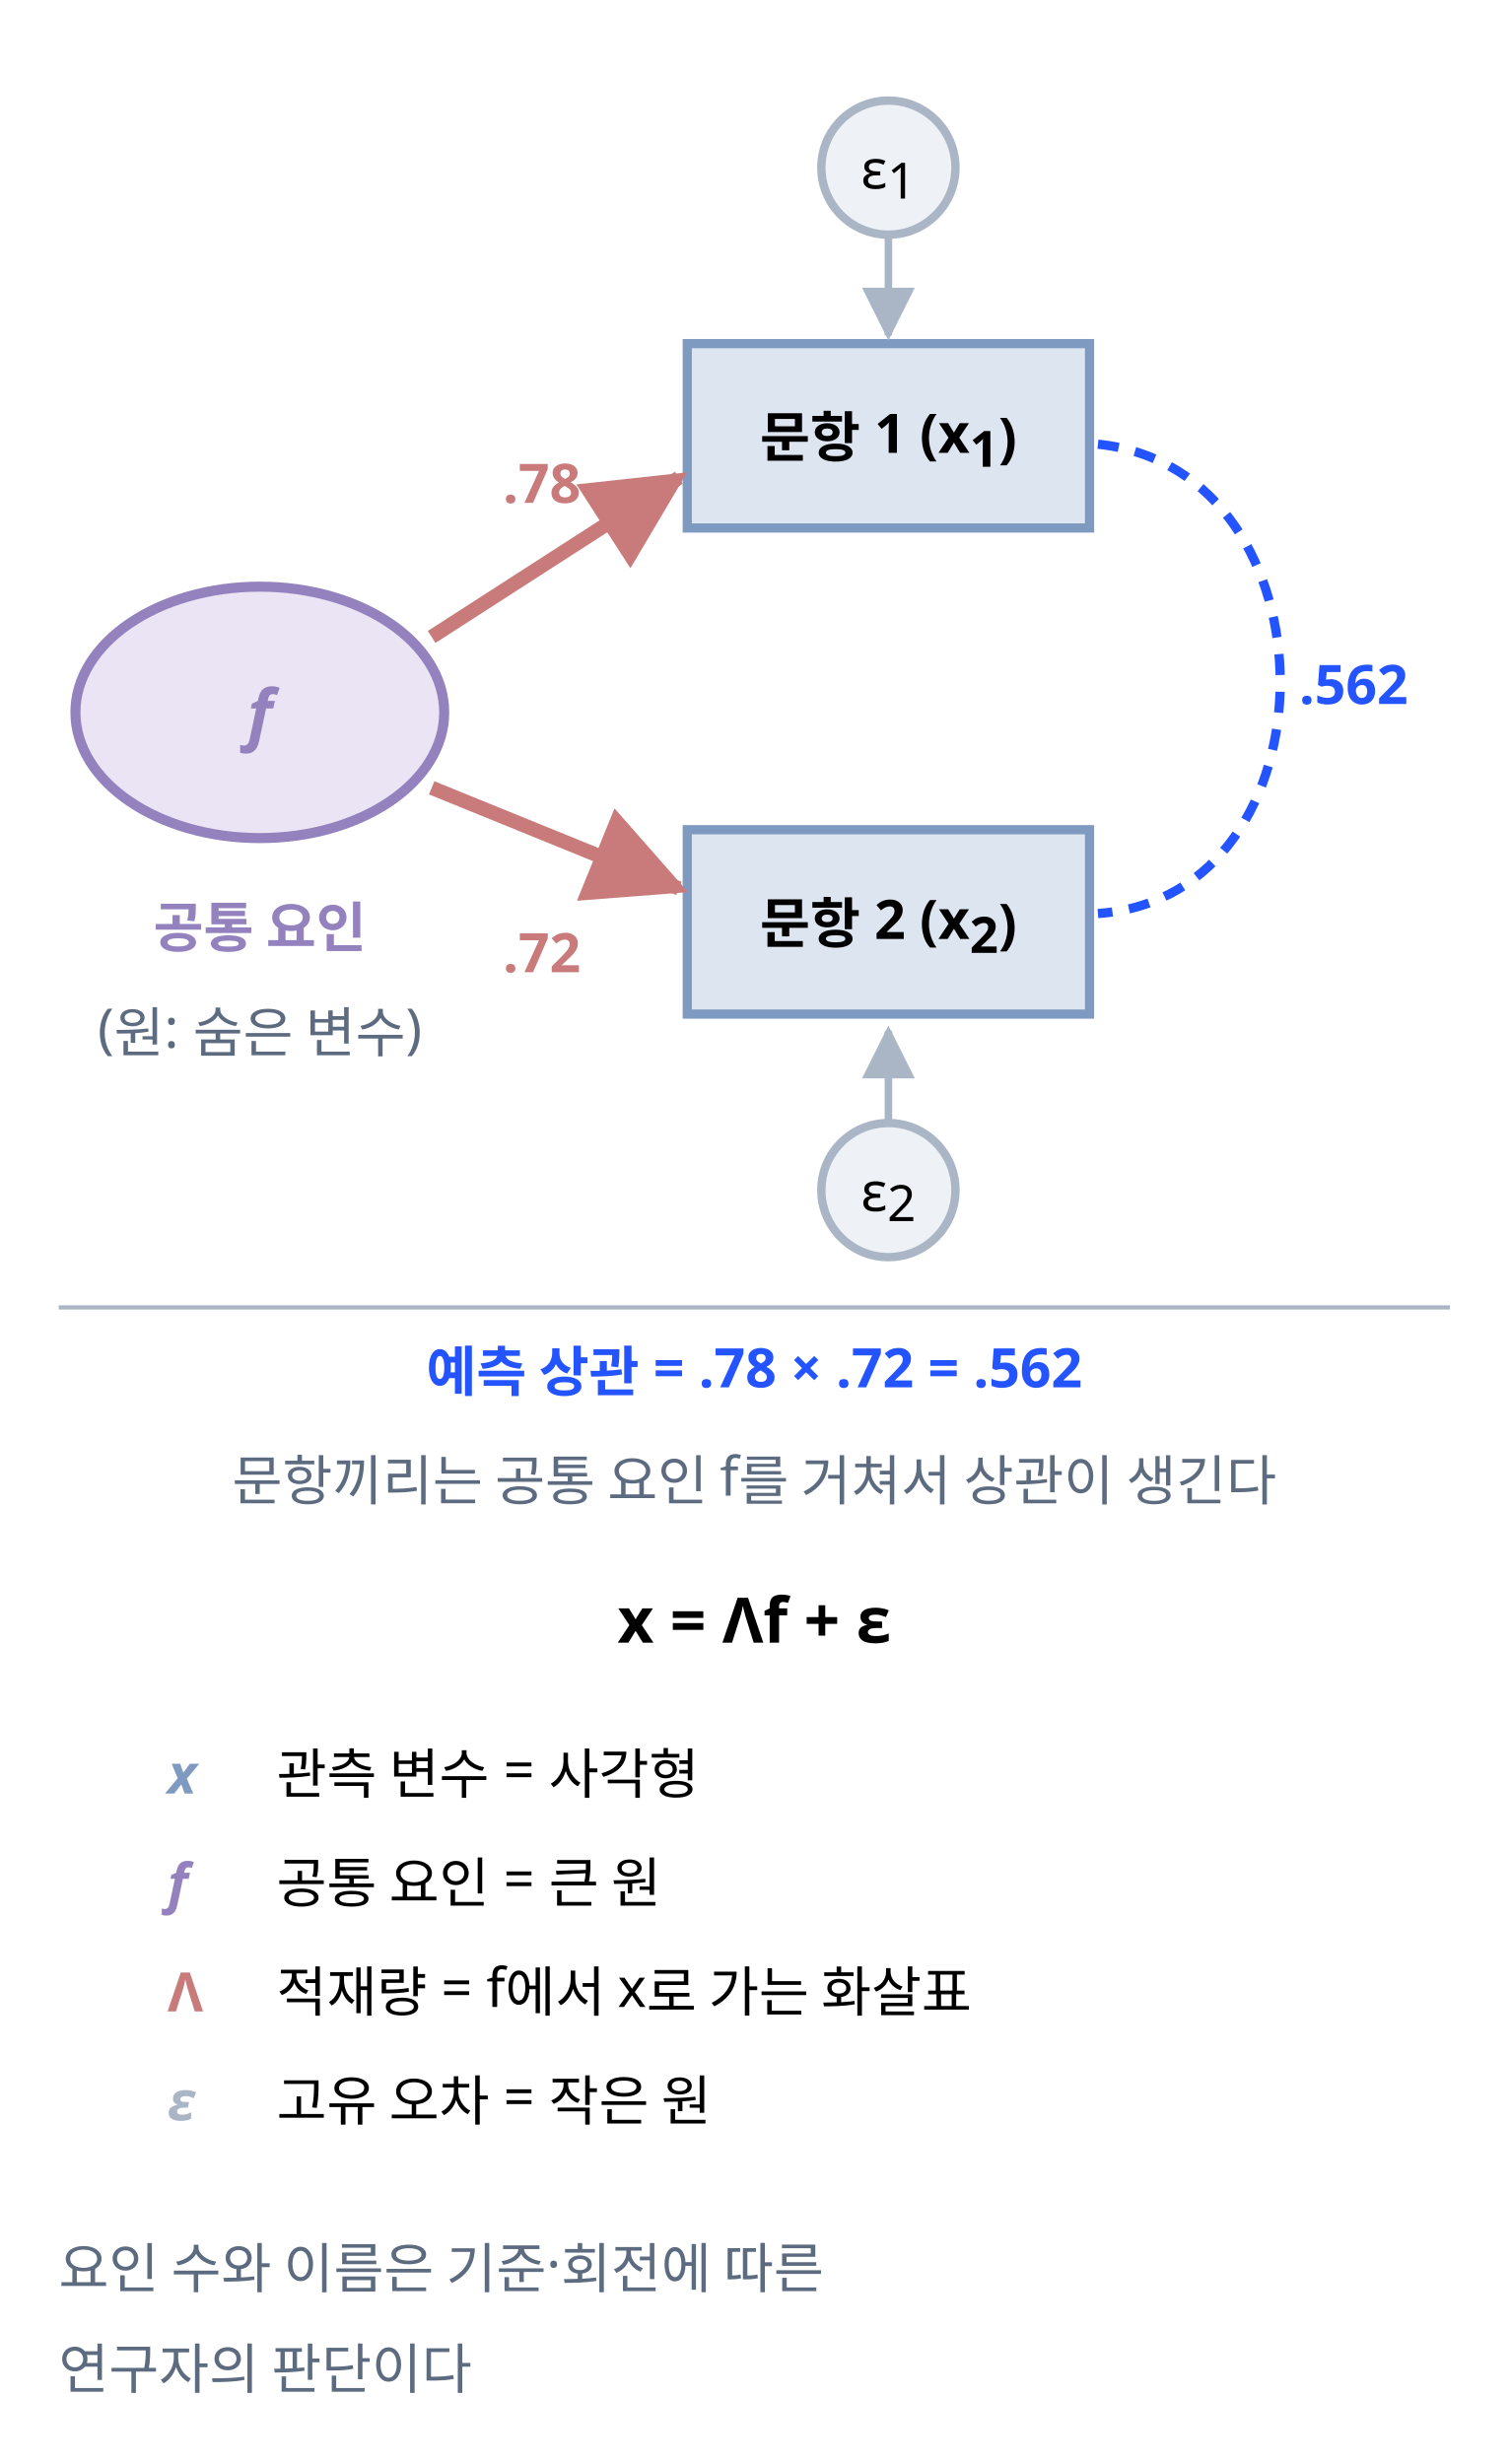
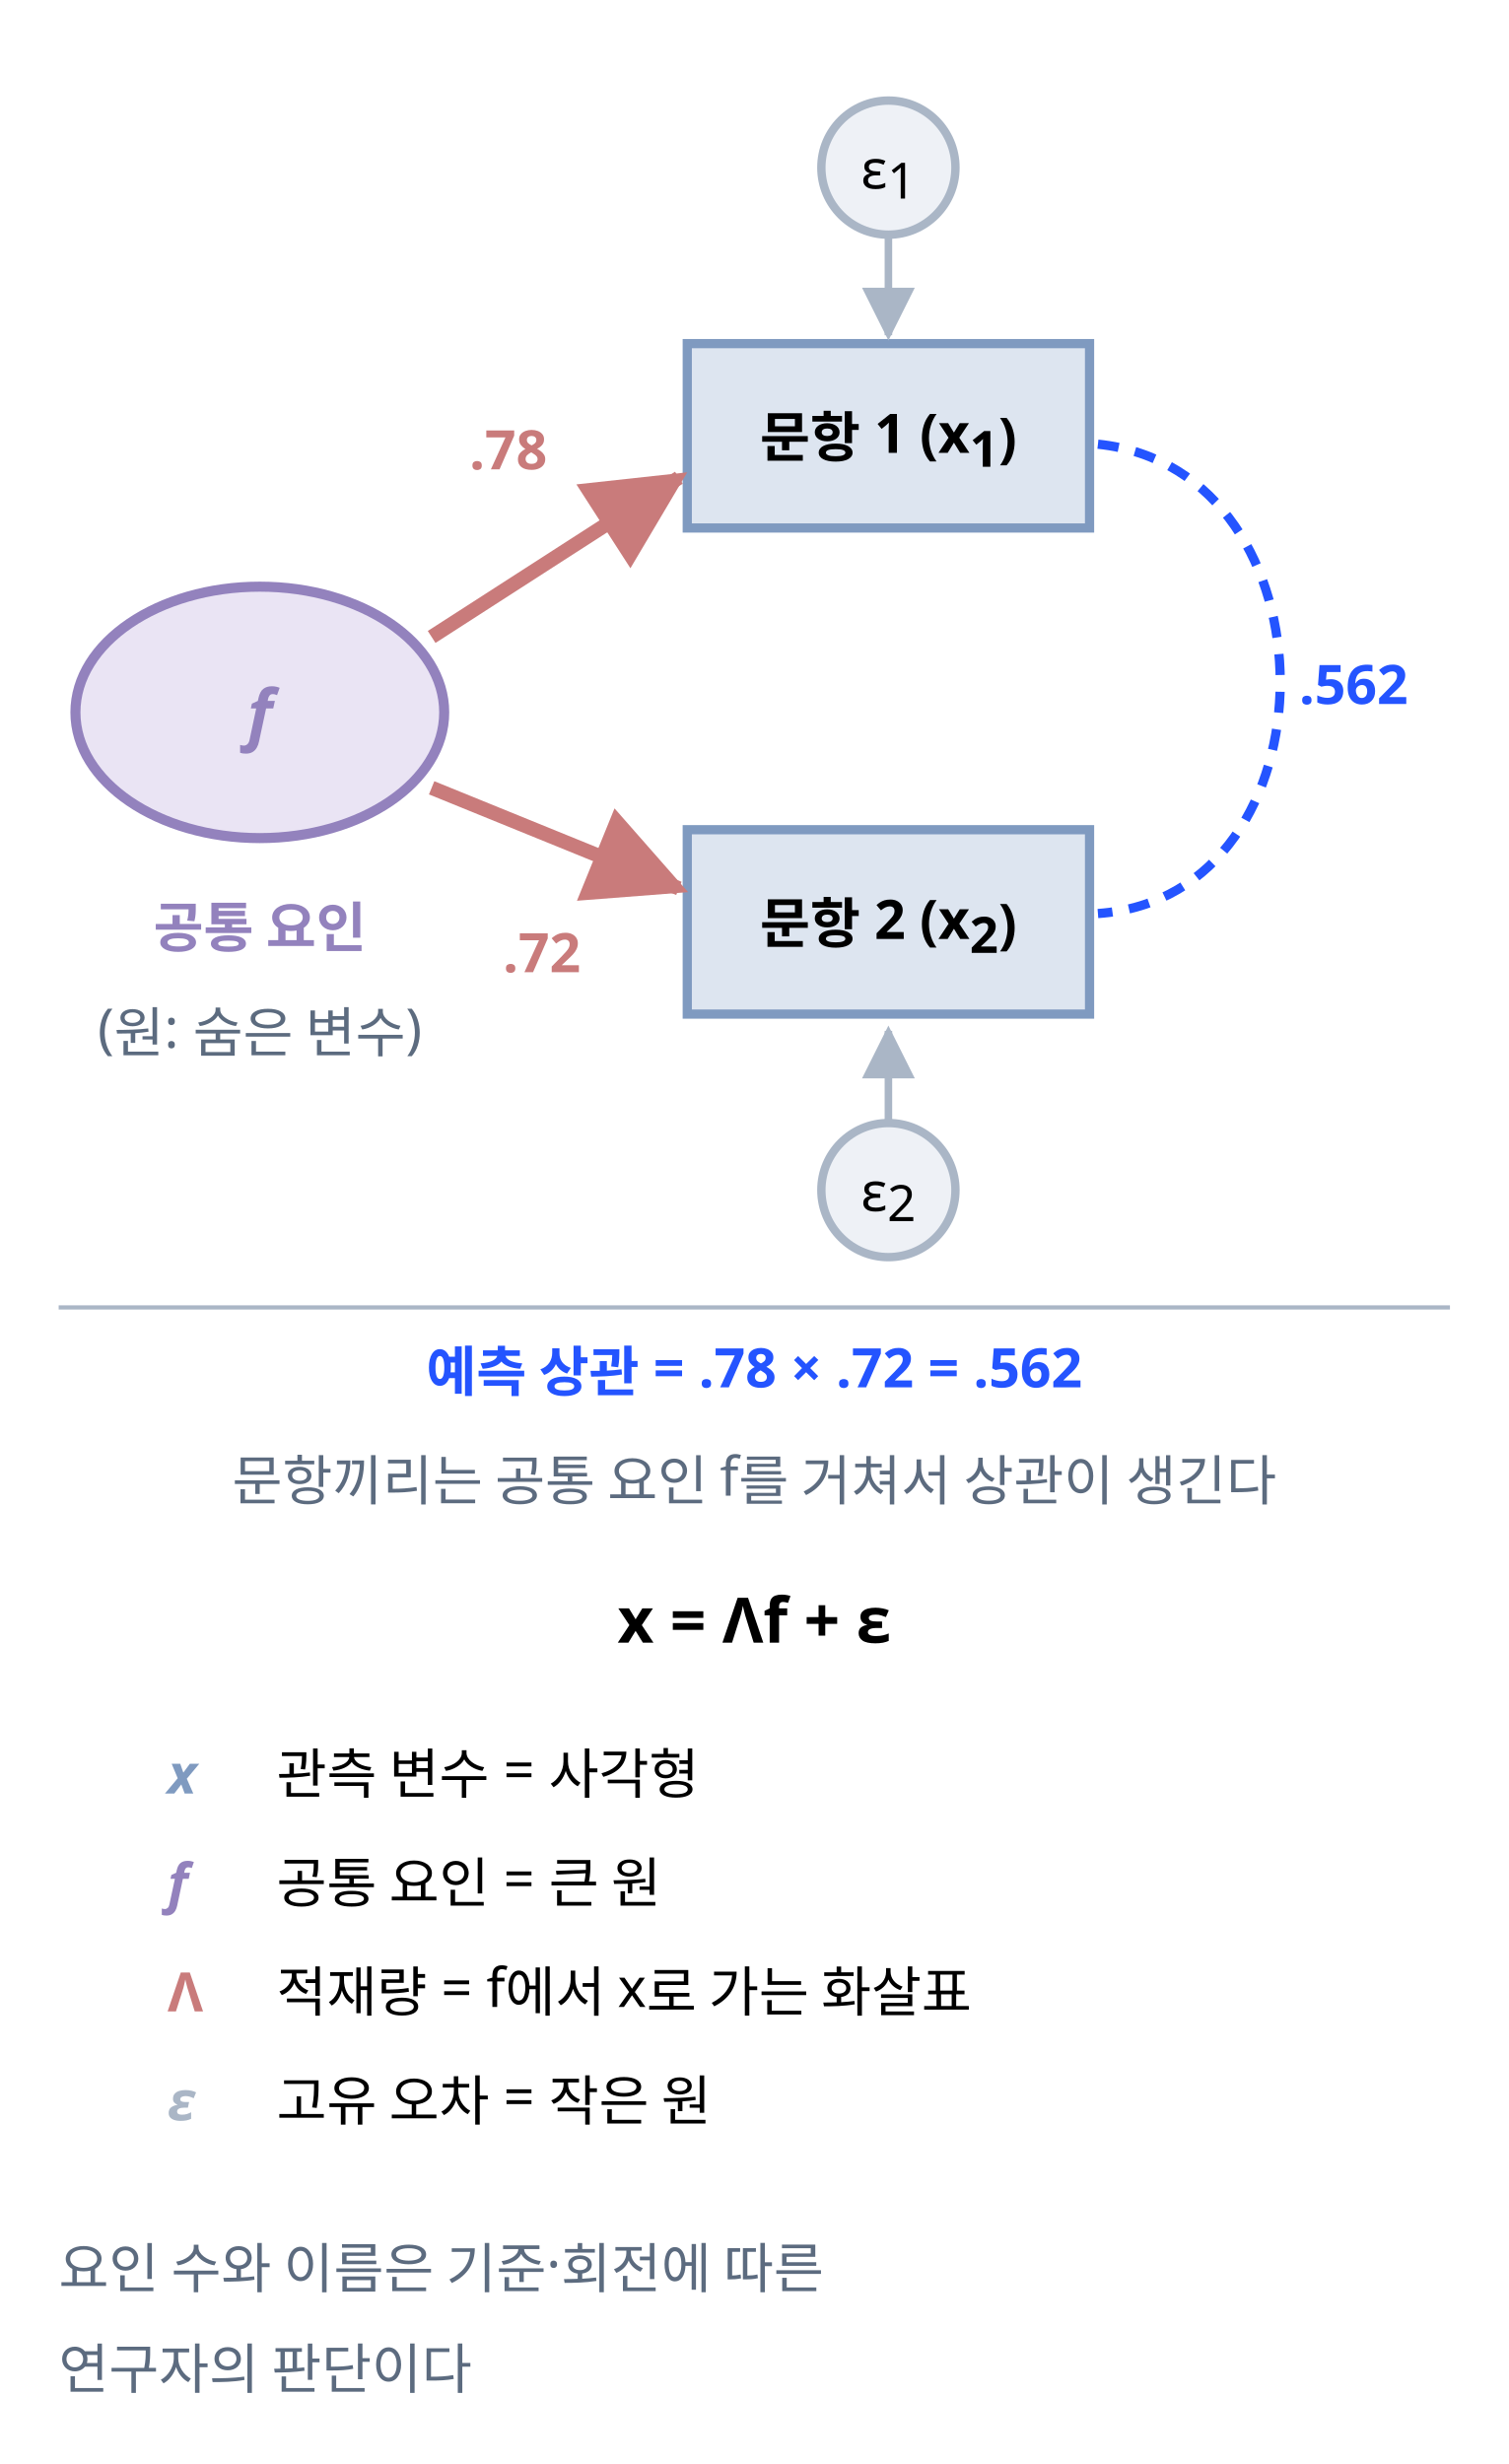
<svg xmlns="http://www.w3.org/2000/svg" class="si si-illus" viewBox="0 0 360 588" style="max-width:360px;color:var(--si-ink,var(--text,#1f2328))" role="img" aria-labelledby="factor-analysis-t" font-family="'Pretendard','Noto Sans KR','Apple SD Gothic Neo',sans-serif" font-size="13" fill="currentColor">
  <defs>
    <marker id="factor-analysis-ar" viewBox="0 0 10 10" refX="9" refY="5" markerWidth="7" markerHeight="7" orient="auto-start-reverse">
      <path d="M0,0L10,5L0,10z" style="fill:var(--si-rose-s,#c97b7b)" />
    </marker>
    <marker id="factor-analysis-ar-1" viewBox="0 0 10 10" refX="9" refY="5" markerWidth="7" markerHeight="7" orient="auto-start-reverse">
      <path d="M0,0L10,5L0,10z" style="fill:var(--si-gray-s,#aab6c6)" />
    </marker>
  </defs>
  <ellipse cx="62" cy="170" rx="44" ry="30" style="stroke:var(--si-violet-s,#9382bd);fill:var(--si-violet-f,#eae4f4)" stroke-width="2.4" />
  <text x="62" y="176" text-anchor="middle" font-size="16" font-weight="700" font-style="italic" style="fill:var(--si-violet-s,#9382bd)">f</text>
  <text x="62" y="226" text-anchor="middle" font-weight="700" style="fill:var(--si-violet-s,#9382bd)">공통 요인</text>
  <text x="62" y="250" text-anchor="middle" style="fill:var(--si-general,#5c6b7f)">(원: 숨은 변수)</text>
  <rect x="164" y="82" width="96" height="44" style="stroke:var(--si-blue-s,#7f9ac0);fill:var(--si-blue-f,#dde5f0)" stroke-width="2.2" />
  <text x="212" y="109" text-anchor="middle" font-weight="700">문항 1 (x<tspan baseline-shift="sub" font-size="92%">1</tspan>)</text>
  <rect x="164" y="198" width="96" height="44" style="stroke:var(--si-blue-s,#7f9ac0);fill:var(--si-blue-f,#dde5f0)" stroke-width="2.2" />
  <text x="212" y="225" text-anchor="middle" font-weight="700">문항 2 (x<tspan baseline-shift="sub" font-size="92%">2</tspan>)</text>
  <line x1="103" y1="152" x2="162" y2="114" style="stroke:var(--si-rose-s,#c97b7b);fill:none" stroke-width="3.4" marker-end="url(#factor-analysis-ar)" />
  <line x1="103" y1="188" x2="162" y2="212" style="stroke:var(--si-rose-s,#c97b7b);fill:none" stroke-width="3.4" marker-end="url(#factor-analysis-ar)" />
-   <text x="120" y="120" font-weight="700" style="fill:var(--si-rose-s,#c97b7b)">.78</text>
+   <text x="112" y="112" font-weight="700" style="fill:var(--si-rose-s,#c97b7b)">.78</text>
  <text x="120" y="232" font-weight="700" style="fill:var(--si-rose-s,#c97b7b)">.72</text>
  <circle cx="212" cy="40" r="16" style="stroke:var(--si-gray-s,#aab6c6);fill:var(--si-gray-f,#eef1f6)" stroke-width="2" />
  <text x="212" y="45" text-anchor="middle">ε<tspan baseline-shift="sub" font-size="92%">1</tspan>
  </text>
  <line x1="212" y1="56" x2="212" y2="80" style="stroke:var(--si-gray-s,#aab6c6);fill:none" stroke-width="1.8" marker-end="url(#factor-analysis-ar-1)" />
  <circle cx="212" cy="284" r="16" style="stroke:var(--si-gray-s,#aab6c6);fill:var(--si-gray-f,#eef1f6)" stroke-width="2" />
  <text x="212" y="289" text-anchor="middle">ε<tspan baseline-shift="sub" font-size="92%">2</tspan>
  </text>
  <line x1="212" y1="268" x2="212" y2="246" style="stroke:var(--si-gray-s,#aab6c6);fill:none" stroke-width="1.8" marker-end="url(#factor-analysis-ar-1)" />
  <path d="M262 106 C320 112 320 214 262 218" style="stroke:var(--si-accent,#2454ff);fill:none" stroke-width="2.2" stroke-dasharray="5 4" />
  <text x="310" y="168" font-weight="700" style="fill:var(--si-accent,#2454ff)">.562</text>
  <line x1="14" y1="312" x2="346" y2="312" style="stroke:var(--si-gray-s,#aab6c6);fill:none" stroke-width="1" />
  <text x="180" y="332" text-anchor="middle" font-weight="700" style="fill:var(--si-accent,#2454ff)">예측 상관 = .78 × .72 = .562</text>
  <text x="180" y="358" text-anchor="middle" style="fill:var(--si-general,#5c6b7f)">문항끼리는 공통 요인 f를 거쳐서 상관이 생긴다</text>
  <text x="180" y="392" text-anchor="middle" font-size="15" font-weight="700">x = Λf + ε</text>
  <text x="40" y="428" font-weight="700" font-style="italic" style="fill:var(--si-blue-s,#7f9ac0)">x</text>
  <text x="66" y="428">관측 변수 = 사각형</text>
  <text x="40" y="454" font-weight="700" font-style="italic" style="fill:var(--si-violet-s,#9382bd)">f</text>
  <text x="66" y="454">공통 요인 = 큰 원</text>
  <text x="40" y="480" font-weight="700" style="fill:var(--si-rose-s,#c97b7b)">Λ</text>
  <text x="66" y="480">적재량 = f에서 x로 가는 화살표</text>
  <text x="40" y="506" font-weight="700" font-style="italic" style="fill:var(--si-gray-s,#aab6c6)">ε</text>
  <text x="66" y="506">고유 오차 = 작은 원</text>
  <text x="14" y="546" style="fill:var(--si-general,#5c6b7f)">요인 수와 이름은 기준·회전에 따른</text>
  <text x="14" y="570" style="fill:var(--si-general,#5c6b7f)">연구자의 판단이다</text>
</svg>
